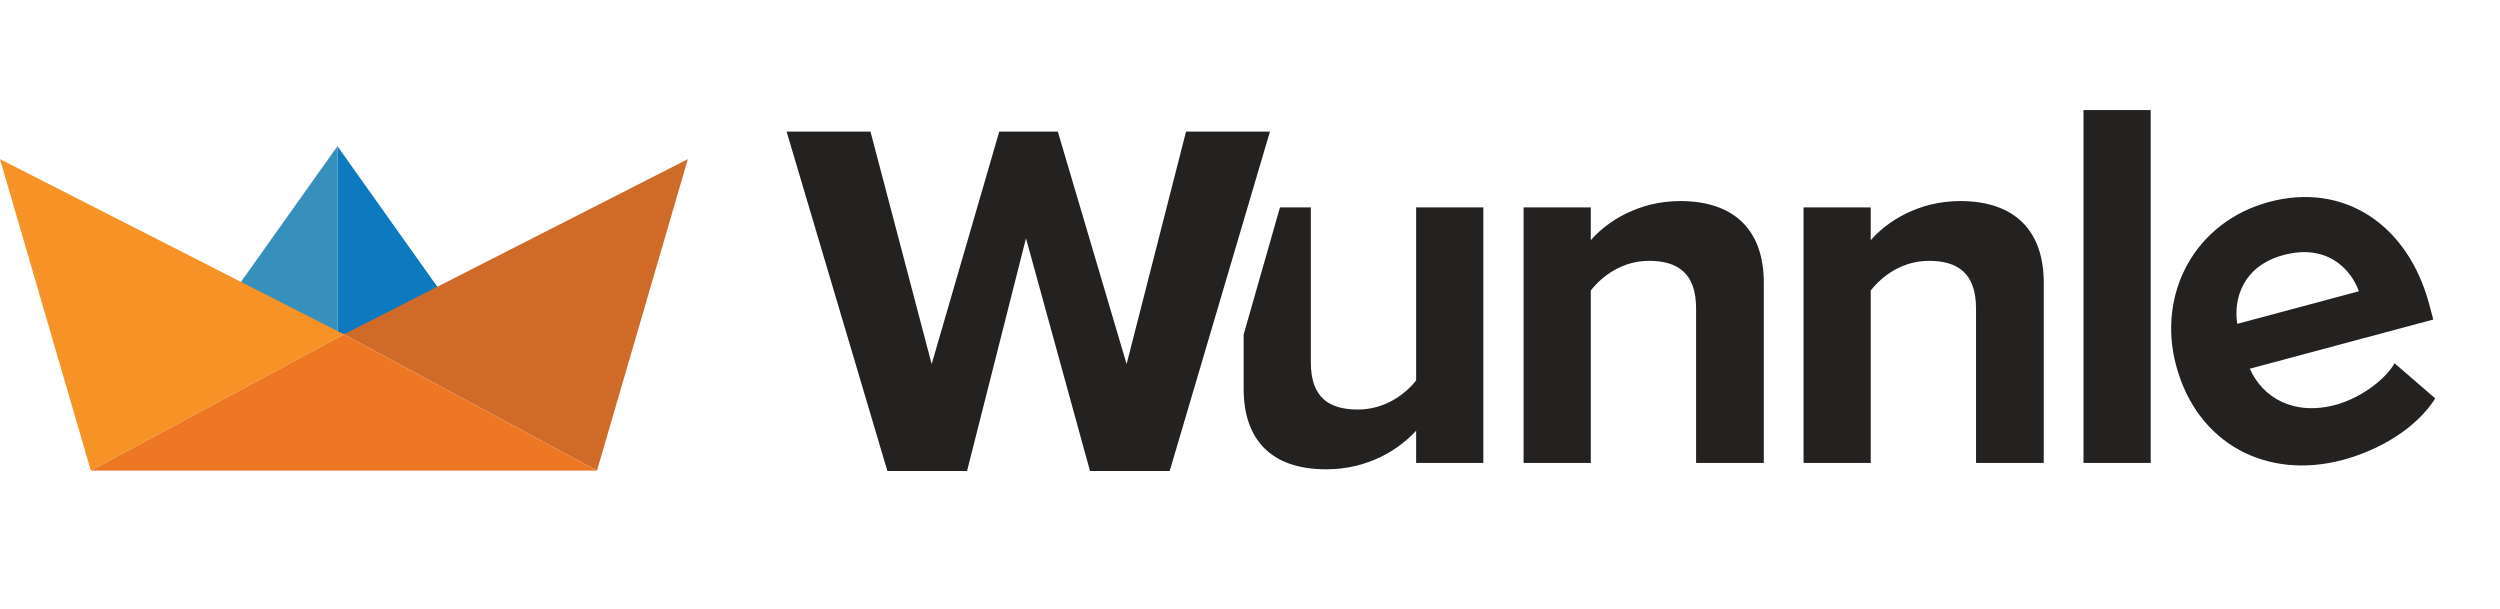
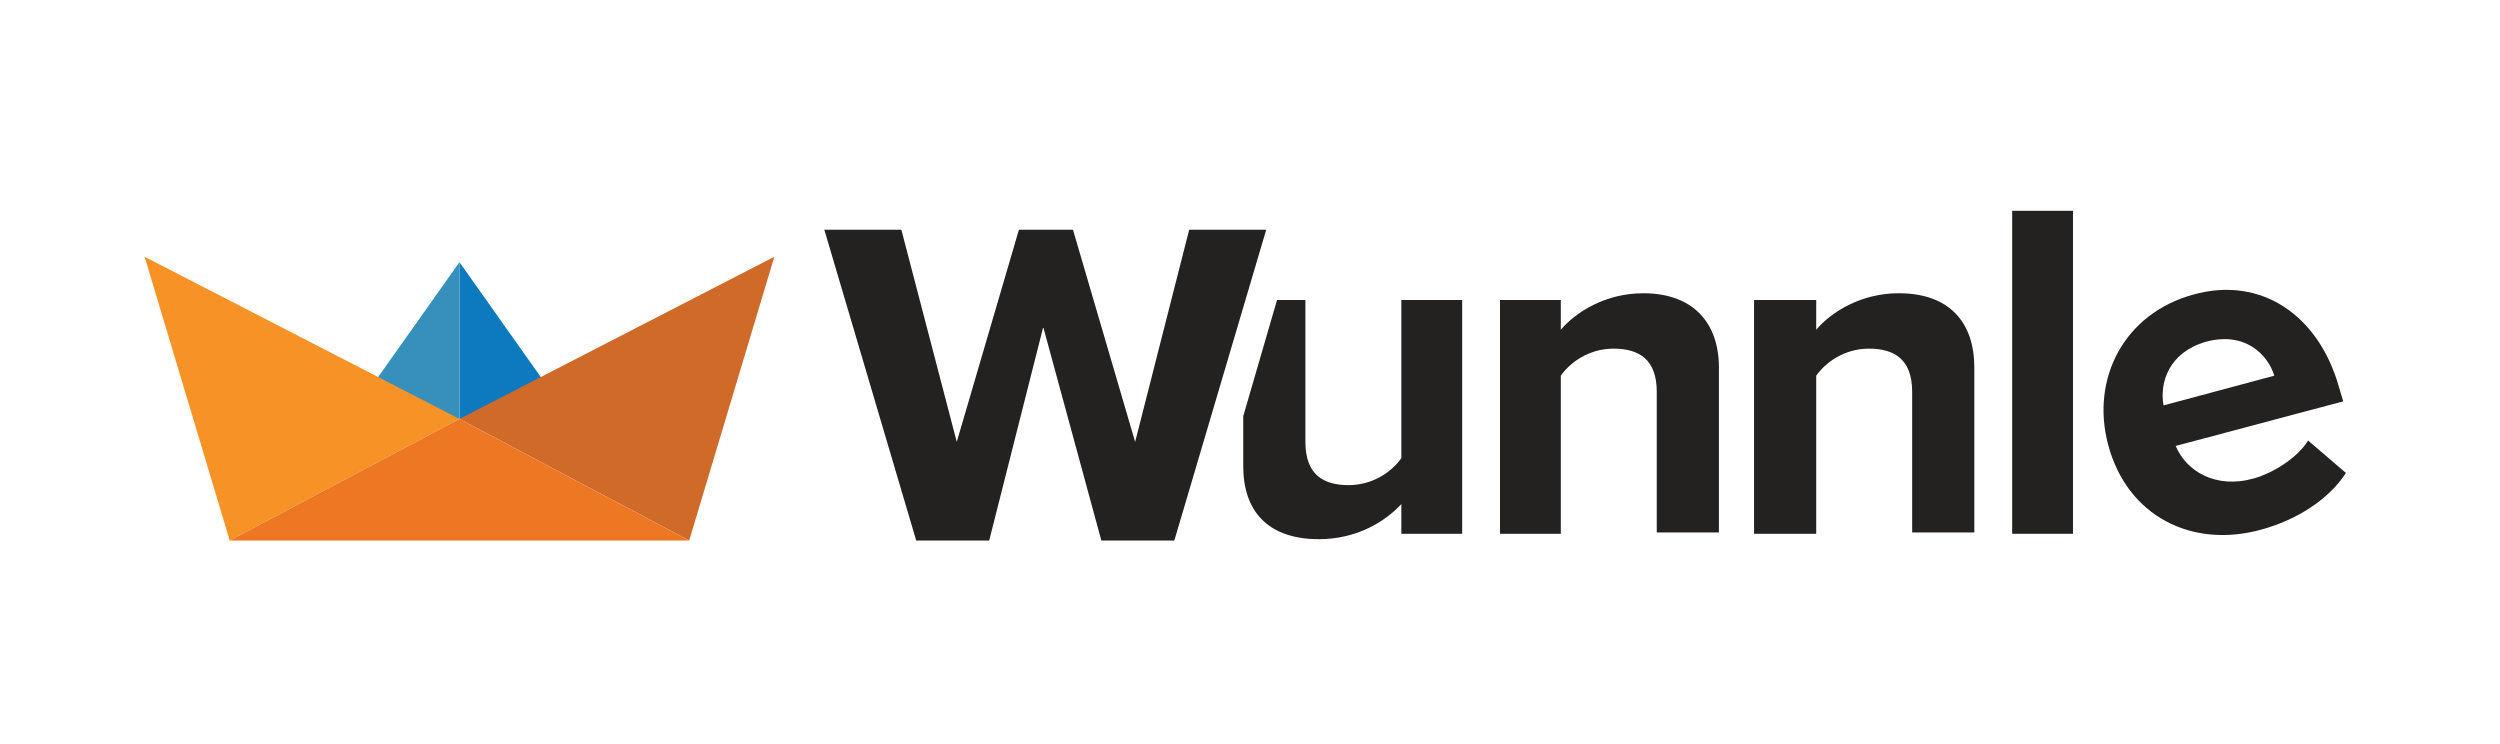
- <svg xmlns="http://www.w3.org/2000/svg" width="189" height="46" viewBox="0 0 189 46" fill="none">
-   <path d="M88.428 35.607L96.007 9.95H89.664L85.171 27.524L79.971 9.95H75.543L70.433 27.524L65.809 9.95H59.467L67.086 35.607H73.109L77.564 18.016L82.404 35.607H88.428Z" fill="#242121" />
-   <path fill-rule="evenodd" clip-rule="evenodd" d="M112.14 15.68V35H107.06V32.56C105.74 34 103.42 35.48 100.26 35.48C96.02 35.48 94.02 33.16 94.02 29.4V25.287L96.765 15.68H99.1V27.4C99.1 30.08 100.5 30.96 102.66 30.96C104.62 30.96 106.18 29.88 107.06 28.76V15.68H112.14ZM94.165 15.68H94.02V16.187L94.165 15.68ZM133.344 21.36V35H128.224V23.32C128.224 20.64 126.824 19.72 124.664 19.72C122.664 19.72 121.144 20.84 120.264 21.96V35H115.184V15.68H120.264V18.16C121.504 16.72 123.904 15.2 127.024 15.2C131.304 15.2 133.344 17.6 133.344 21.36ZM154.508 21.36V35H149.388V23.32C149.388 20.64 147.988 19.72 145.828 19.72C143.828 19.72 142.308 20.84 141.428 21.96V35H136.348V15.68H141.428V18.16C142.668 16.72 145.068 15.2 148.188 15.2C152.468 15.2 154.508 17.6 154.508 21.36ZM162.592 8.32V35H157.512V8.32H162.592Z" fill="#242121" />
-   <path d="M25.509 25.276L35.321 24.858L25.509 11.05V25.276Z" fill="#0D79BE" />
-   <path d="M25.509 25.276L15.698 24.858L25.509 11.05V25.276Z" fill="#3790BB" />
-   <path d="M6.868 35.578L0 12.031L26 25.276L6.868 35.578Z" fill="#F69226" />
-   <path d="M45.132 35.578L52 12.031L26 25.276L45.132 35.578Z" fill="#D06A29" />
-   <path d="M45.132 35.579H6.868L26 25.277L45.132 35.579Z" fill="#ED7723" />
-   <path d="M177.111 34.77C180.009 33.993 182.707 32.318 184.106 30.121L181.034 27.466C180.147 28.946 178.16 30.182 176.575 30.607C173.407 31.456 171.045 30.059 170.087 27.873L183.957 24.156L183.647 22.997C182.021 16.931 177.156 13.763 171.553 15.264C165.912 16.775 163.064 22.218 164.513 27.627C166.118 33.616 171.432 36.292 177.111 34.77ZM178.333 22.019L169.137 24.483C168.833 22.577 169.578 20.1 172.63 19.282C175.875 18.412 177.702 20.283 178.333 22.019Z" fill="#242121" />
+ <svg xmlns="http://www.w3.org/2000/svg" width="185" height="55" viewBox="0 0 185 55" fill="none">
+   <path d="M34 31L42 30.7L34 19.4V31Z" fill="#0D79BE" />
+   <path d="M34 31L26 30.7L34 19.4V31Z" fill="#3790BB" />
+   <path d="M51 40L57.3 19L34 31L51 40Z" fill="#D06A29" />
+   <path d="M34 31L10.7 19L17 40L34 31Z" fill="#F69226" />
+   <path d="M34 31L51 40H17L34 31Z" fill="#ED7723" />
+   <path d="M86.9 40L93.7 17H88L84 32.7L79.4 17H75.4L70.8 32.7L66.7 17H61L67.8 40H73.2L77.2 24.2L81.5 40H86.9Z" fill="#242121" />
+   <path d="M108.2 22.2V39.5H103.7V37.3C102.5 38.6 100.4 39.9 97.6 39.9C93.8 39.9 92 37.8 92 34.5V30.8L94.5 22.2H96.6V32.7C96.6 35.1 97.9 35.9 99.8 35.9C101.6 35.9 103 34.9 103.7 33.9V22.2H108.2Z" fill="#242121" />
+   <path d="M92.1 22.2H92V22.7L92.1 22.2Z" fill="#242121" />
+   <path d="M127.2 27.2V39.4H122.6V29C122.6 26.6 121.3 25.8 119.4 25.8C117.6 25.8 116.2 26.8 115.5 27.8V39.5H111V22.2H115.5V24.4C116.6 23.1 118.8 21.7 121.6 21.7C125.3 21.7 127.2 23.9 127.2 27.2Z" fill="#242121" />
+   <path d="M146.1 27.2V39.4H141.5V29C141.5 26.6 140.2 25.8 138.3 25.8C136.5 25.8 135.1 26.8 134.4 27.8V39.5H129.8V22.2H134.4V24.4C135.5 23.1 137.7 21.7 140.5 21.7C144.3 21.7 146.1 23.9 146.1 27.2Z" fill="#242121" />
+   <path d="M153.4 15.6V39.5H148.9V15.6H153.4Z" fill="#242121" />
+   <path d="M167.3 39.2C169.9 38.5 172.3 37 173.6 35L170.8 32.6C170 33.9 168.2 35 166.8 35.4C164 36.2 161.8 34.9 161 33L173.4 29.7L173.1 28.7C171.6 23.3 167.3 20.4 162.3 21.8C157.2 23.2 154.7 28 156 32.9C157.4 38.2 162.2 40.6 167.3 39.2ZM168.3 27.8L160.1 30C159.8 28.3 160.5 26.1 163.2 25.3C166.1 24.5 167.8 26.2 168.3 27.8Z" fill="#242121" />
</svg>
